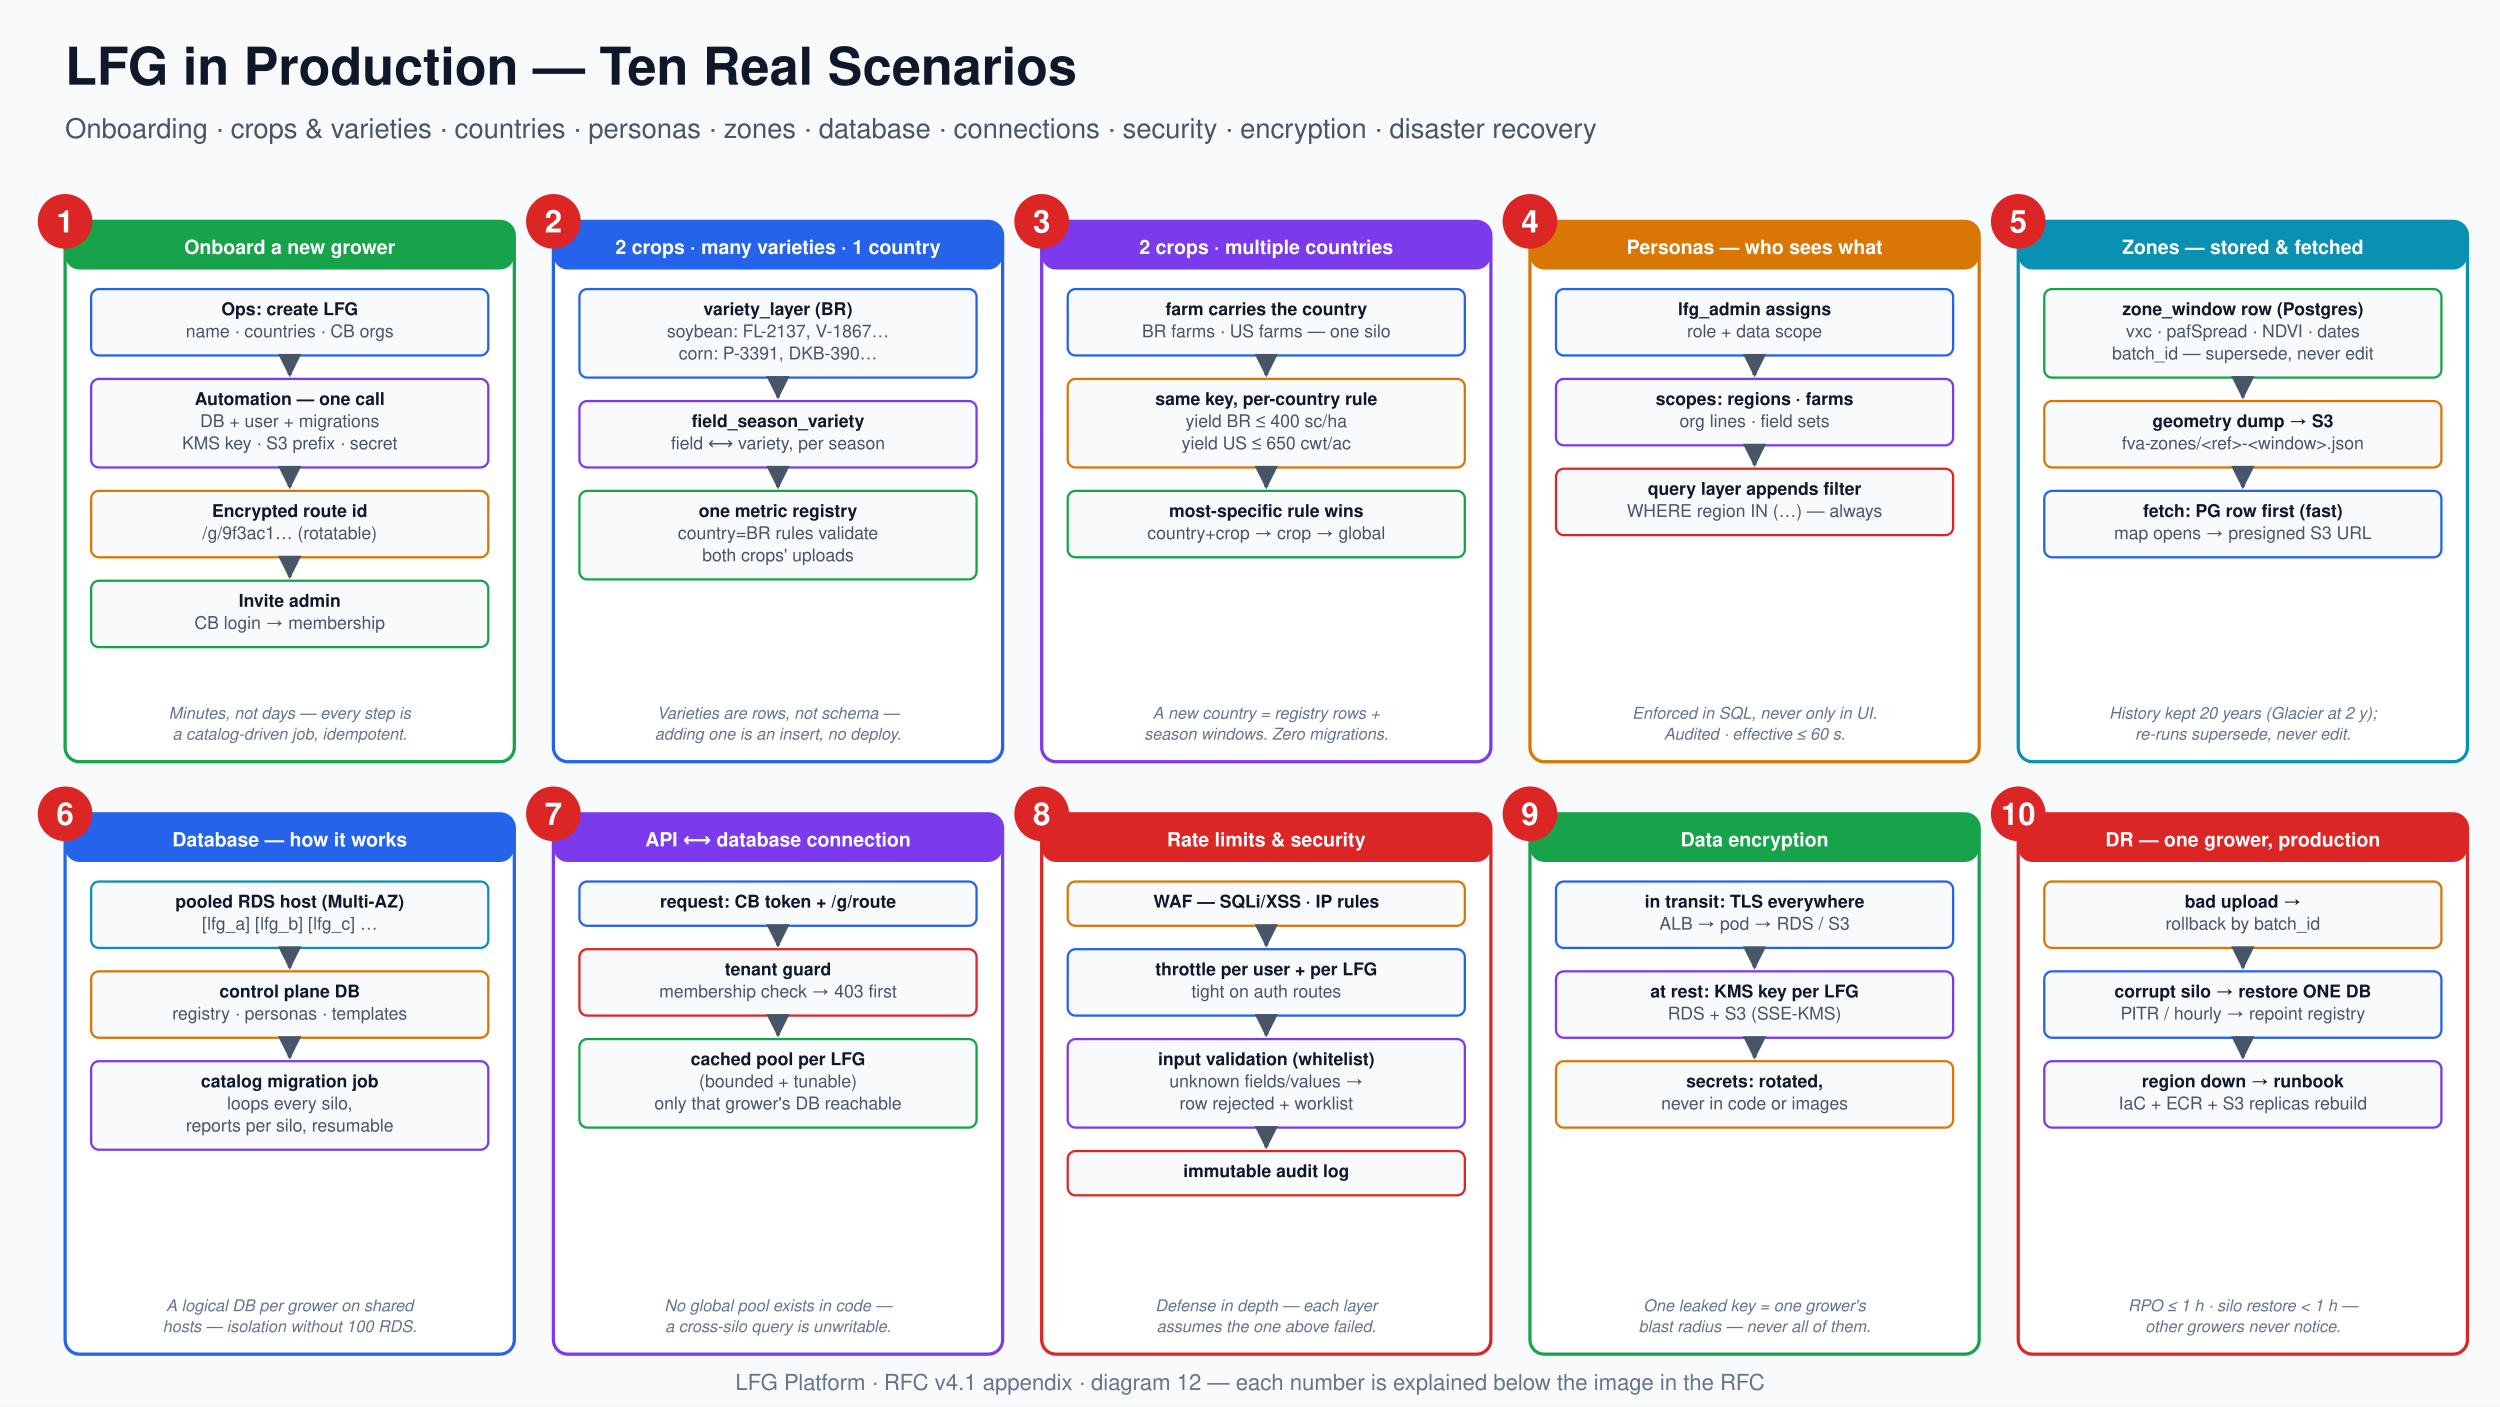
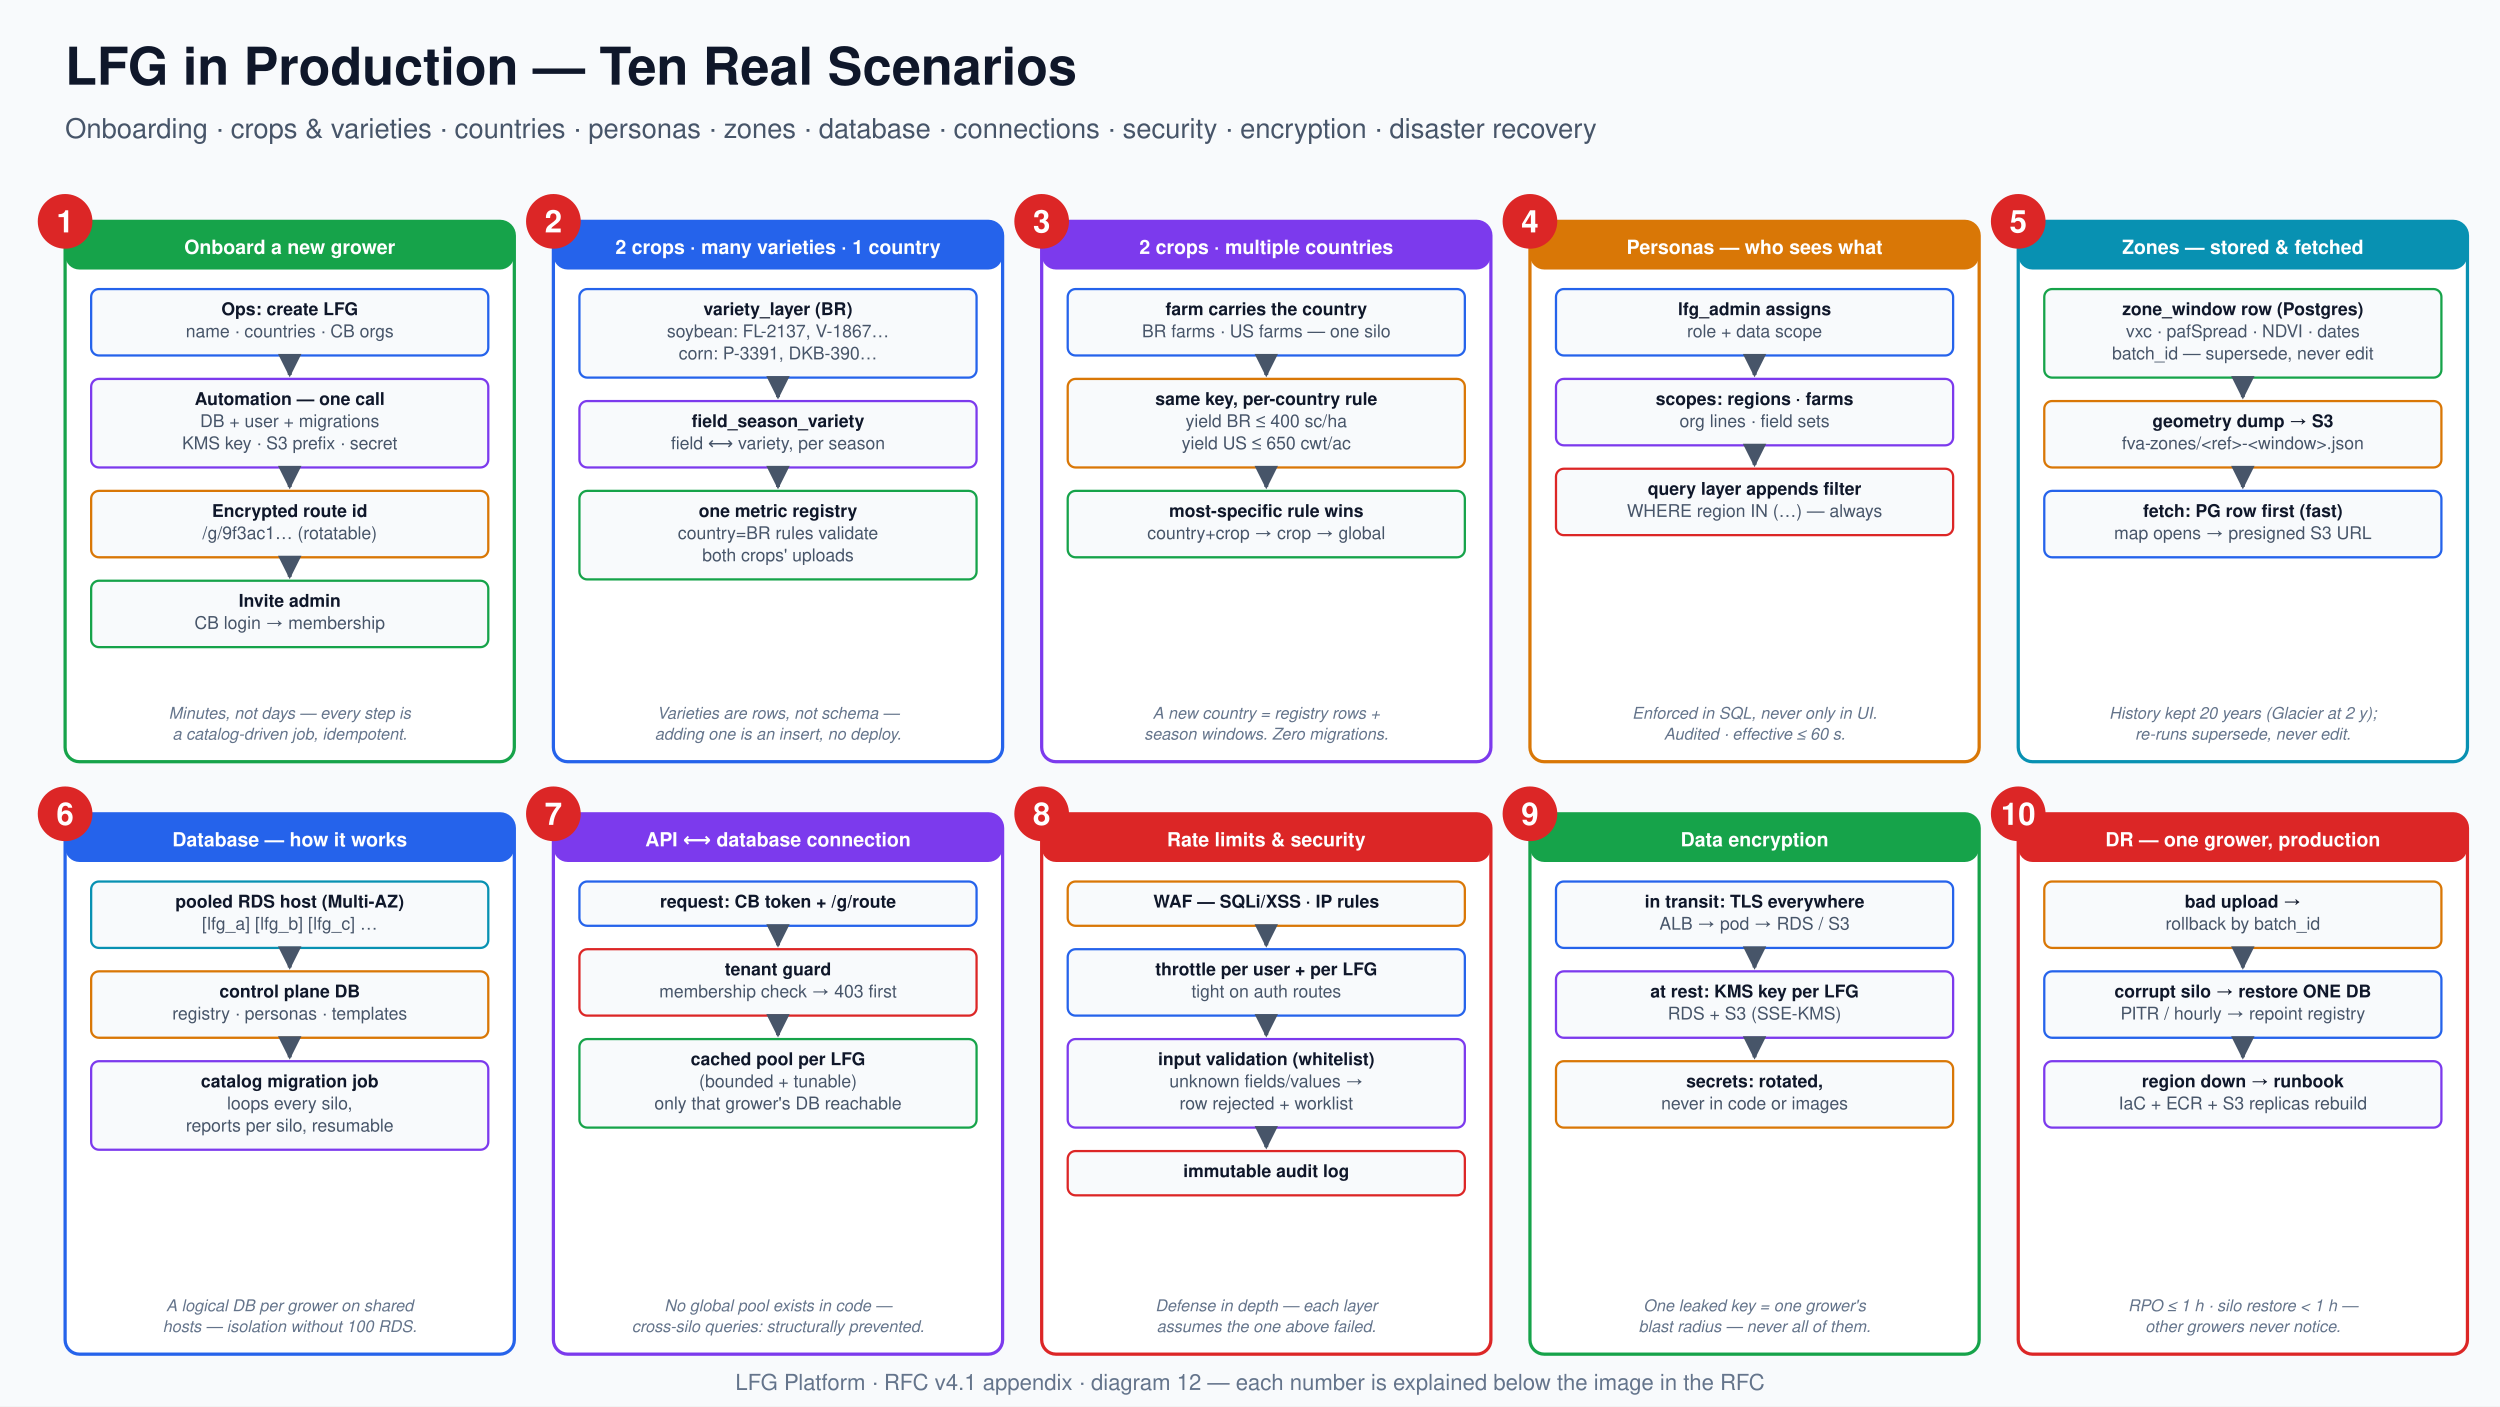
<svg xmlns="http://www.w3.org/2000/svg" width="3840" height="2160" viewBox="0 0 3840 2160" font-family="Helvetica, Arial, sans-serif">
  <defs>
    <marker id="arr" viewBox="0 0 10 10" refX="9" refY="5" markerWidth="6" markerHeight="6" orient="auto-start-reverse">
      <path d="M 0 0 L 10 5 L 0 10 z" fill="#475569" />
    </marker>
  </defs>
  <rect width="3840" height="2160" fill="#f8fafc" />
  <text x="100" y="130" font-size="80" font-weight="bold" fill="#0f172a">LFG in Production — Ten Real Scenarios</text>
  <text x="100" y="212" font-size="42" fill="#475569">Onboarding · crops &amp; varieties · countries · personas · zones · database · connections · security · encryption · disaster recovery</text>
  <rect x="100" y="340" width="690" height="830" rx="22" fill="#ffffff" stroke="#16a34a" stroke-width="5" />
  <rect x="100" y="340" width="690" height="74" rx="22" fill="#16a34a" />
  <text x="445" y="390" font-size="30" font-weight="bold" fill="#ffffff" text-anchor="middle">Onboard a new grower</text>
  <circle cx="100" cy="340" r="42" fill="#dc2626" />
  <text x="100" y="357" font-size="48" font-weight="bold" fill="#ffffff" text-anchor="middle">1</text>
  <rect x="140" y="444" width="610" height="102" rx="12" fill="#f8fafc" stroke="#2563eb" stroke-width="3.5" />
  <text x="445" y="484" font-size="27" font-weight="bold" fill="#0f172a" text-anchor="middle">Ops: create LFG</text>
  <text x="445" y="518" font-size="27" fill="#475569" text-anchor="middle">name · countries · CB orgs</text>
  <line x1="445" y1="550" x2="445" y2="576" stroke="#475569" stroke-width="6" marker-end="url(#arr)" />
  <rect x="140" y="582" width="610" height="136" rx="12" fill="#f8fafc" stroke="#7c3aed" stroke-width="3.5" />
  <text x="445" y="622" font-size="27" font-weight="bold" fill="#0f172a" text-anchor="middle">Automation — one call</text>
  <text x="445" y="656" font-size="27" fill="#475569" text-anchor="middle">DB + user + migrations</text>
  <text x="445" y="690" font-size="27" fill="#475569" text-anchor="middle">KMS key · S3 prefix · secret</text>
  <line x1="445" y1="722" x2="445" y2="748" stroke="#475569" stroke-width="6" marker-end="url(#arr)" />
  <rect x="140" y="754" width="610" height="102" rx="12" fill="#f8fafc" stroke="#d97706" stroke-width="3.5" />
  <text x="445" y="794" font-size="27" font-weight="bold" fill="#0f172a" text-anchor="middle">Encrypted route id</text>
  <text x="445" y="828" font-size="27" fill="#475569" text-anchor="middle">/g/9f3ac1…  (rotatable)</text>
  <line x1="445" y1="860" x2="445" y2="886" stroke="#475569" stroke-width="6" marker-end="url(#arr)" />
  <rect x="140" y="892" width="610" height="102" rx="12" fill="#f8fafc" stroke="#16a34a" stroke-width="3.5" />
  <text x="445" y="932" font-size="27" font-weight="bold" fill="#0f172a" text-anchor="middle">Invite admin</text>
  <text x="445" y="966" font-size="27" fill="#475569" text-anchor="middle">CB login → membership</text>
  <text x="445" y="1104" font-size="25" font-style="italic" fill="#64748b" text-anchor="middle">Minutes, not days — every step is</text>
  <text x="445" y="1136" font-size="25" font-style="italic" fill="#64748b" text-anchor="middle">a catalog-driven job, idempotent.</text>
  <rect x="850" y="340" width="690" height="830" rx="22" fill="#ffffff" stroke="#2563eb" stroke-width="5" />
  <rect x="850" y="340" width="690" height="74" rx="22" fill="#2563eb" />
  <text x="1195" y="390" font-size="30" font-weight="bold" fill="#ffffff" text-anchor="middle">2 crops · many varieties · 1 country</text>
  <circle cx="850" cy="340" r="42" fill="#dc2626" />
  <text x="850" y="357" font-size="48" font-weight="bold" fill="#ffffff" text-anchor="middle">2</text>
  <rect x="890" y="444" width="610" height="136" rx="12" fill="#f8fafc" stroke="#2563eb" stroke-width="3.5" />
  <text x="1195" y="484" font-size="27" font-weight="bold" fill="#0f172a" text-anchor="middle">variety_layer (BR)</text>
  <text x="1195" y="518" font-size="27" fill="#475569" text-anchor="middle">soybean: FL-2137, V-1867…</text>
  <text x="1195" y="552" font-size="27" fill="#475569" text-anchor="middle">corn: P-3391, DKB-390…</text>
  <line x1="1195" y1="584" x2="1195" y2="610" stroke="#475569" stroke-width="6" marker-end="url(#arr)" />
  <rect x="890" y="616" width="610" height="102" rx="12" fill="#f8fafc" stroke="#7c3aed" stroke-width="3.5" />
  <text x="1195" y="656" font-size="27" font-weight="bold" fill="#0f172a" text-anchor="middle">field_season_variety</text>
  <text x="1195" y="690" font-size="27" fill="#475569" text-anchor="middle">field ⟷ variety, per season</text>
  <line x1="1195" y1="722" x2="1195" y2="748" stroke="#475569" stroke-width="6" marker-end="url(#arr)" />
  <rect x="890" y="754" width="610" height="136" rx="12" fill="#f8fafc" stroke="#16a34a" stroke-width="3.5" />
  <text x="1195" y="794" font-size="27" font-weight="bold" fill="#0f172a" text-anchor="middle">one metric registry</text>
  <text x="1195" y="828" font-size="27" fill="#475569" text-anchor="middle">country=BR rules validate</text>
  <text x="1195" y="862" font-size="27" fill="#475569" text-anchor="middle">both crops' uploads</text>
  <text x="1195" y="1104" font-size="25" font-style="italic" fill="#64748b" text-anchor="middle">Varieties are rows, not schema —</text>
  <text x="1195" y="1136" font-size="25" font-style="italic" fill="#64748b" text-anchor="middle">adding one is an insert, no deploy.</text>
  <rect x="1600" y="340" width="690" height="830" rx="22" fill="#ffffff" stroke="#7c3aed" stroke-width="5" />
  <rect x="1600" y="340" width="690" height="74" rx="22" fill="#7c3aed" />
  <text x="1945" y="390" font-size="30" font-weight="bold" fill="#ffffff" text-anchor="middle">2 crops · multiple countries</text>
  <circle cx="1600" cy="340" r="42" fill="#dc2626" />
  <text x="1600" y="357" font-size="48" font-weight="bold" fill="#ffffff" text-anchor="middle">3</text>
  <rect x="1640" y="444" width="610" height="102" rx="12" fill="#f8fafc" stroke="#2563eb" stroke-width="3.5" />
  <text x="1945" y="484" font-size="27" font-weight="bold" fill="#0f172a" text-anchor="middle">farm carries the country</text>
  <text x="1945" y="518" font-size="27" fill="#475569" text-anchor="middle">BR farms · US farms — one silo</text>
  <line x1="1945" y1="550" x2="1945" y2="576" stroke="#475569" stroke-width="6" marker-end="url(#arr)" />
  <rect x="1640" y="582" width="610" height="136" rx="12" fill="#f8fafc" stroke="#d97706" stroke-width="3.5" />
  <text x="1945" y="622" font-size="27" font-weight="bold" fill="#0f172a" text-anchor="middle">same key, per-country rule</text>
  <text x="1945" y="656" font-size="27" fill="#475569" text-anchor="middle">yield BR ≤ 400 sc/ha</text>
  <text x="1945" y="690" font-size="27" fill="#475569" text-anchor="middle">yield US ≤ 650 cwt/ac</text>
  <line x1="1945" y1="722" x2="1945" y2="748" stroke="#475569" stroke-width="6" marker-end="url(#arr)" />
  <rect x="1640" y="754" width="610" height="102" rx="12" fill="#f8fafc" stroke="#16a34a" stroke-width="3.5" />
  <text x="1945" y="794" font-size="27" font-weight="bold" fill="#0f172a" text-anchor="middle">most-specific rule wins</text>
  <text x="1945" y="828" font-size="27" fill="#475569" text-anchor="middle">country+crop → crop → global</text>
  <text x="1945" y="1104" font-size="25" font-style="italic" fill="#64748b" text-anchor="middle">A new country = registry rows +</text>
  <text x="1945" y="1136" font-size="25" font-style="italic" fill="#64748b" text-anchor="middle">season windows. Zero migrations.</text>
  <rect x="2350" y="340" width="690" height="830" rx="22" fill="#ffffff" stroke="#d97706" stroke-width="5" />
  <rect x="2350" y="340" width="690" height="74" rx="22" fill="#d97706" />
  <text x="2695" y="390" font-size="30" font-weight="bold" fill="#ffffff" text-anchor="middle">Personas — who sees what</text>
  <circle cx="2350" cy="340" r="42" fill="#dc2626" />
  <text x="2350" y="357" font-size="48" font-weight="bold" fill="#ffffff" text-anchor="middle">4</text>
  <rect x="2390" y="444" width="610" height="102" rx="12" fill="#f8fafc" stroke="#2563eb" stroke-width="3.5" />
  <text x="2695" y="484" font-size="27" font-weight="bold" fill="#0f172a" text-anchor="middle">lfg_admin assigns</text>
  <text x="2695" y="518" font-size="27" fill="#475569" text-anchor="middle">role + data scope</text>
  <line x1="2695" y1="550" x2="2695" y2="576" stroke="#475569" stroke-width="6" marker-end="url(#arr)" />
  <rect x="2390" y="582" width="610" height="102" rx="12" fill="#f8fafc" stroke="#7c3aed" stroke-width="3.5" />
  <text x="2695" y="622" font-size="27" font-weight="bold" fill="#0f172a" text-anchor="middle">scopes: regions · farms</text>
  <text x="2695" y="656" font-size="27" fill="#475569" text-anchor="middle">org lines · field sets</text>
  <line x1="2695" y1="688" x2="2695" y2="714" stroke="#475569" stroke-width="6" marker-end="url(#arr)" />
  <rect x="2390" y="720" width="610" height="102" rx="12" fill="#f8fafc" stroke="#dc2626" stroke-width="3.5" />
  <text x="2695" y="760" font-size="27" font-weight="bold" fill="#0f172a" text-anchor="middle">query layer appends filter</text>
  <text x="2695" y="794" font-size="27" fill="#475569" text-anchor="middle">WHERE region IN (…) — always</text>
  <text x="2695" y="1104" font-size="25" font-style="italic" fill="#64748b" text-anchor="middle">Enforced in SQL, never only in UI.</text>
  <text x="2695" y="1136" font-size="25" font-style="italic" fill="#64748b" text-anchor="middle">Audited · effective ≤ 60 s.</text>
  <rect x="3100" y="340" width="690" height="830" rx="22" fill="#ffffff" stroke="#0891b2" stroke-width="5" />
  <rect x="3100" y="340" width="690" height="74" rx="22" fill="#0891b2" />
  <text x="3445" y="390" font-size="30" font-weight="bold" fill="#ffffff" text-anchor="middle">Zones — stored &amp; fetched</text>
  <circle cx="3100" cy="340" r="42" fill="#dc2626" />
  <text x="3100" y="357" font-size="48" font-weight="bold" fill="#ffffff" text-anchor="middle">5</text>
  <rect x="3140" y="444" width="610" height="136" rx="12" fill="#f8fafc" stroke="#16a34a" stroke-width="3.5" />
  <text x="3445" y="484" font-size="27" font-weight="bold" fill="#0f172a" text-anchor="middle">zone_window row (Postgres)</text>
  <text x="3445" y="518" font-size="27" fill="#475569" text-anchor="middle">vxc · pafSpread · NDVI · dates</text>
  <text x="3445" y="552" font-size="27" fill="#475569" text-anchor="middle">batch_id — supersede, never edit</text>
  <line x1="3445" y1="584" x2="3445" y2="610" stroke="#475569" stroke-width="6" marker-end="url(#arr)" />
  <rect x="3140" y="616" width="610" height="102" rx="12" fill="#f8fafc" stroke="#d97706" stroke-width="3.5" />
  <text x="3445" y="656" font-size="27" font-weight="bold" fill="#0f172a" text-anchor="middle">geometry dump → S3</text>
  <text x="3445" y="690" font-size="27" fill="#475569" text-anchor="middle">fva-zones/&lt;ref&gt;-&lt;window&gt;.json</text>
  <line x1="3445" y1="722" x2="3445" y2="748" stroke="#475569" stroke-width="6" marker-end="url(#arr)" />
  <rect x="3140" y="754" width="610" height="102" rx="12" fill="#f8fafc" stroke="#2563eb" stroke-width="3.5" />
  <text x="3445" y="794" font-size="27" font-weight="bold" fill="#0f172a" text-anchor="middle">fetch: PG row first (fast)</text>
  <text x="3445" y="828" font-size="27" fill="#475569" text-anchor="middle">map opens → presigned S3 URL</text>
  <text x="3445" y="1104" font-size="25" font-style="italic" fill="#64748b" text-anchor="middle">History kept 20 years (Glacier at 2 y);</text>
  <text x="3445" y="1136" font-size="25" font-style="italic" fill="#64748b" text-anchor="middle">re-runs supersede, never edit.</text>
  <rect x="100" y="1250" width="690" height="830" rx="22" fill="#ffffff" stroke="#2563eb" stroke-width="5" />
  <rect x="100" y="1250" width="690" height="74" rx="22" fill="#2563eb" />
  <text x="445" y="1300" font-size="30" font-weight="bold" fill="#ffffff" text-anchor="middle">Database — how it works</text>
  <circle cx="100" cy="1250" r="42" fill="#dc2626" />
  <text x="100" y="1267" font-size="48" font-weight="bold" fill="#ffffff" text-anchor="middle">6</text>
  <rect x="140" y="1354" width="610" height="102" rx="12" fill="#f8fafc" stroke="#0891b2" stroke-width="3.5" />
  <text x="445" y="1394" font-size="27" font-weight="bold" fill="#0f172a" text-anchor="middle">pooled RDS host (Multi-AZ)</text>
  <text x="445" y="1428" font-size="27" fill="#475569" text-anchor="middle">[lfg_a] [lfg_b] [lfg_c] …</text>
  <line x1="445" y1="1460" x2="445" y2="1486" stroke="#475569" stroke-width="6" marker-end="url(#arr)" />
  <rect x="140" y="1492" width="610" height="102" rx="12" fill="#f8fafc" stroke="#d97706" stroke-width="3.5" />
  <text x="445" y="1532" font-size="27" font-weight="bold" fill="#0f172a" text-anchor="middle">control plane DB</text>
  <text x="445" y="1566" font-size="27" fill="#475569" text-anchor="middle">registry · personas · templates</text>
  <line x1="445" y1="1598" x2="445" y2="1624" stroke="#475569" stroke-width="6" marker-end="url(#arr)" />
  <rect x="140" y="1630" width="610" height="136" rx="12" fill="#f8fafc" stroke="#7c3aed" stroke-width="3.5" />
  <text x="445" y="1670" font-size="27" font-weight="bold" fill="#0f172a" text-anchor="middle">catalog migration job</text>
  <text x="445" y="1704" font-size="27" fill="#475569" text-anchor="middle">loops every silo,</text>
  <text x="445" y="1738" font-size="27" fill="#475569" text-anchor="middle">reports per silo, resumable</text>
  <text x="445" y="2014" font-size="25" font-style="italic" fill="#64748b" text-anchor="middle">A logical DB per grower on shared</text>
  <text x="445" y="2046" font-size="25" font-style="italic" fill="#64748b" text-anchor="middle">hosts — isolation without 100 RDS.</text>
  <rect x="850" y="1250" width="690" height="830" rx="22" fill="#ffffff" stroke="#7c3aed" stroke-width="5" />
  <rect x="850" y="1250" width="690" height="74" rx="22" fill="#7c3aed" />
  <text x="1195" y="1300" font-size="30" font-weight="bold" fill="#ffffff" text-anchor="middle">API ⟷ database connection</text>
  <circle cx="850" cy="1250" r="42" fill="#dc2626" />
  <text x="850" y="1267" font-size="48" font-weight="bold" fill="#ffffff" text-anchor="middle">7</text>
  <rect x="890" y="1354" width="610" height="68" rx="12" fill="#f8fafc" stroke="#2563eb" stroke-width="3.5" />
  <text x="1195" y="1394" font-size="27" font-weight="bold" fill="#0f172a" text-anchor="middle">request: CB token + /g/route</text>
  <line x1="1195" y1="1426" x2="1195" y2="1452" stroke="#475569" stroke-width="6" marker-end="url(#arr)" />
  <rect x="890" y="1458" width="610" height="102" rx="12" fill="#f8fafc" stroke="#dc2626" stroke-width="3.5" />
  <text x="1195" y="1498" font-size="27" font-weight="bold" fill="#0f172a" text-anchor="middle">tenant guard</text>
  <text x="1195" y="1532" font-size="27" fill="#475569" text-anchor="middle">membership check → 403 first</text>
  <line x1="1195" y1="1564" x2="1195" y2="1590" stroke="#475569" stroke-width="6" marker-end="url(#arr)" />
  <rect x="890" y="1596" width="610" height="136" rx="12" fill="#f8fafc" stroke="#16a34a" stroke-width="3.5" />
  <text x="1195" y="1636" font-size="27" font-weight="bold" fill="#0f172a" text-anchor="middle">cached pool per LFG</text>
  <text x="1195" y="1670" font-size="27" fill="#475569" text-anchor="middle">(bounded + tunable)</text>
  <text x="1195" y="1704" font-size="27" fill="#475569" text-anchor="middle">only that grower's DB reachable</text>
  <text x="1195" y="2014" font-size="25" font-style="italic" fill="#64748b" text-anchor="middle">No global pool exists in code —</text>
-   <text x="1195" y="2046" font-size="25" font-style="italic" fill="#64748b" text-anchor="middle">a cross-silo query is unwritable.</text>
+   <text x="1195" y="2046" font-size="25" font-style="italic" fill="#64748b" text-anchor="middle">cross-silo queries: structurally prevented.</text>
  <rect x="1600" y="1250" width="690" height="830" rx="22" fill="#ffffff" stroke="#dc2626" stroke-width="5" />
  <rect x="1600" y="1250" width="690" height="74" rx="22" fill="#dc2626" />
  <text x="1945" y="1300" font-size="30" font-weight="bold" fill="#ffffff" text-anchor="middle">Rate limits &amp; security</text>
  <circle cx="1600" cy="1250" r="42" fill="#dc2626" />
  <text x="1600" y="1267" font-size="48" font-weight="bold" fill="#ffffff" text-anchor="middle">8</text>
  <rect x="1640" y="1354" width="610" height="68" rx="12" fill="#f8fafc" stroke="#d97706" stroke-width="3.5" />
  <text x="1945" y="1394" font-size="27" font-weight="bold" fill="#0f172a" text-anchor="middle">WAF — SQLi/XSS · IP rules</text>
  <line x1="1945" y1="1426" x2="1945" y2="1452" stroke="#475569" stroke-width="6" marker-end="url(#arr)" />
  <rect x="1640" y="1458" width="610" height="102" rx="12" fill="#f8fafc" stroke="#2563eb" stroke-width="3.5" />
  <text x="1945" y="1498" font-size="27" font-weight="bold" fill="#0f172a" text-anchor="middle">throttle per user + per LFG</text>
  <text x="1945" y="1532" font-size="27" fill="#475569" text-anchor="middle">tight on auth routes</text>
  <line x1="1945" y1="1564" x2="1945" y2="1590" stroke="#475569" stroke-width="6" marker-end="url(#arr)" />
  <rect x="1640" y="1596" width="610" height="136" rx="12" fill="#f8fafc" stroke="#7c3aed" stroke-width="3.5" />
  <text x="1945" y="1636" font-size="27" font-weight="bold" fill="#0f172a" text-anchor="middle">input validation (whitelist)</text>
  <text x="1945" y="1670" font-size="27" fill="#475569" text-anchor="middle">unknown fields/values →</text>
  <text x="1945" y="1704" font-size="27" fill="#475569" text-anchor="middle">row rejected + worklist</text>
  <line x1="1945" y1="1736" x2="1945" y2="1762" stroke="#475569" stroke-width="6" marker-end="url(#arr)" />
  <rect x="1640" y="1768" width="610" height="68" rx="12" fill="#f8fafc" stroke="#dc2626" stroke-width="3.5" />
  <text x="1945" y="1808" font-size="27" font-weight="bold" fill="#0f172a" text-anchor="middle">immutable audit log</text>
  <text x="1945" y="2014" font-size="25" font-style="italic" fill="#64748b" text-anchor="middle">Defense in depth — each layer</text>
  <text x="1945" y="2046" font-size="25" font-style="italic" fill="#64748b" text-anchor="middle">assumes the one above failed.</text>
  <rect x="2350" y="1250" width="690" height="830" rx="22" fill="#ffffff" stroke="#16a34a" stroke-width="5" />
  <rect x="2350" y="1250" width="690" height="74" rx="22" fill="#16a34a" />
  <text x="2695" y="1300" font-size="30" font-weight="bold" fill="#ffffff" text-anchor="middle">Data encryption</text>
  <circle cx="2350" cy="1250" r="42" fill="#dc2626" />
  <text x="2350" y="1267" font-size="48" font-weight="bold" fill="#ffffff" text-anchor="middle">9</text>
  <rect x="2390" y="1354" width="610" height="102" rx="12" fill="#f8fafc" stroke="#2563eb" stroke-width="3.5" />
  <text x="2695" y="1394" font-size="27" font-weight="bold" fill="#0f172a" text-anchor="middle">in transit: TLS everywhere</text>
  <text x="2695" y="1428" font-size="27" fill="#475569" text-anchor="middle">ALB → pod → RDS / S3</text>
  <line x1="2695" y1="1460" x2="2695" y2="1486" stroke="#475569" stroke-width="6" marker-end="url(#arr)" />
  <rect x="2390" y="1492" width="610" height="102" rx="12" fill="#f8fafc" stroke="#7c3aed" stroke-width="3.5" />
  <text x="2695" y="1532" font-size="27" font-weight="bold" fill="#0f172a" text-anchor="middle">at rest: KMS key per LFG</text>
  <text x="2695" y="1566" font-size="27" fill="#475569" text-anchor="middle">RDS + S3 (SSE-KMS)</text>
  <line x1="2695" y1="1598" x2="2695" y2="1624" stroke="#475569" stroke-width="6" marker-end="url(#arr)" />
  <rect x="2390" y="1630" width="610" height="102" rx="12" fill="#f8fafc" stroke="#d97706" stroke-width="3.5" />
  <text x="2695" y="1670" font-size="27" font-weight="bold" fill="#0f172a" text-anchor="middle">secrets: rotated,</text>
  <text x="2695" y="1704" font-size="27" fill="#475569" text-anchor="middle">never in code or images</text>
  <text x="2695" y="2014" font-size="25" font-style="italic" fill="#64748b" text-anchor="middle">One leaked key = one grower's</text>
  <text x="2695" y="2046" font-size="25" font-style="italic" fill="#64748b" text-anchor="middle">blast radius — never all of them.</text>
  <rect x="3100" y="1250" width="690" height="830" rx="22" fill="#ffffff" stroke="#dc2626" stroke-width="5" />
  <rect x="3100" y="1250" width="690" height="74" rx="22" fill="#dc2626" />
  <text x="3445" y="1300" font-size="30" font-weight="bold" fill="#ffffff" text-anchor="middle">DR — one grower, production</text>
  <circle cx="3100" cy="1250" r="42" fill="#dc2626" />
  <text x="3100" y="1267" font-size="48" font-weight="bold" fill="#ffffff" text-anchor="middle">10</text>
  <rect x="3140" y="1354" width="610" height="102" rx="12" fill="#f8fafc" stroke="#d97706" stroke-width="3.5" />
  <text x="3445" y="1394" font-size="27" font-weight="bold" fill="#0f172a" text-anchor="middle">bad upload →</text>
  <text x="3445" y="1428" font-size="27" fill="#475569" text-anchor="middle">rollback by batch_id</text>
  <line x1="3445" y1="1460" x2="3445" y2="1486" stroke="#475569" stroke-width="6" marker-end="url(#arr)" />
  <rect x="3140" y="1492" width="610" height="102" rx="12" fill="#f8fafc" stroke="#2563eb" stroke-width="3.5" />
  <text x="3445" y="1532" font-size="27" font-weight="bold" fill="#0f172a" text-anchor="middle">corrupt silo → restore ONE DB</text>
  <text x="3445" y="1566" font-size="27" fill="#475569" text-anchor="middle">PITR / hourly → repoint registry</text>
  <line x1="3445" y1="1598" x2="3445" y2="1624" stroke="#475569" stroke-width="6" marker-end="url(#arr)" />
  <rect x="3140" y="1630" width="610" height="102" rx="12" fill="#f8fafc" stroke="#7c3aed" stroke-width="3.5" />
  <text x="3445" y="1670" font-size="27" font-weight="bold" fill="#0f172a" text-anchor="middle">region down → runbook</text>
  <text x="3445" y="1704" font-size="27" fill="#475569" text-anchor="middle">IaC + ECR + S3 replicas rebuild</text>
  <text x="3445" y="2014" font-size="25" font-style="italic" fill="#64748b" text-anchor="middle">RPO ≤ 1 h · silo restore &lt; 1 h —</text>
  <text x="3445" y="2046" font-size="25" font-style="italic" fill="#64748b" text-anchor="middle">other growers never notice.</text>
  <text x="1920" y="2135" font-size="34" fill="#64748b" text-anchor="middle">LFG Platform · RFC v4.1 appendix · diagram 12 — each number is explained below the image in the RFC</text>
</svg>
